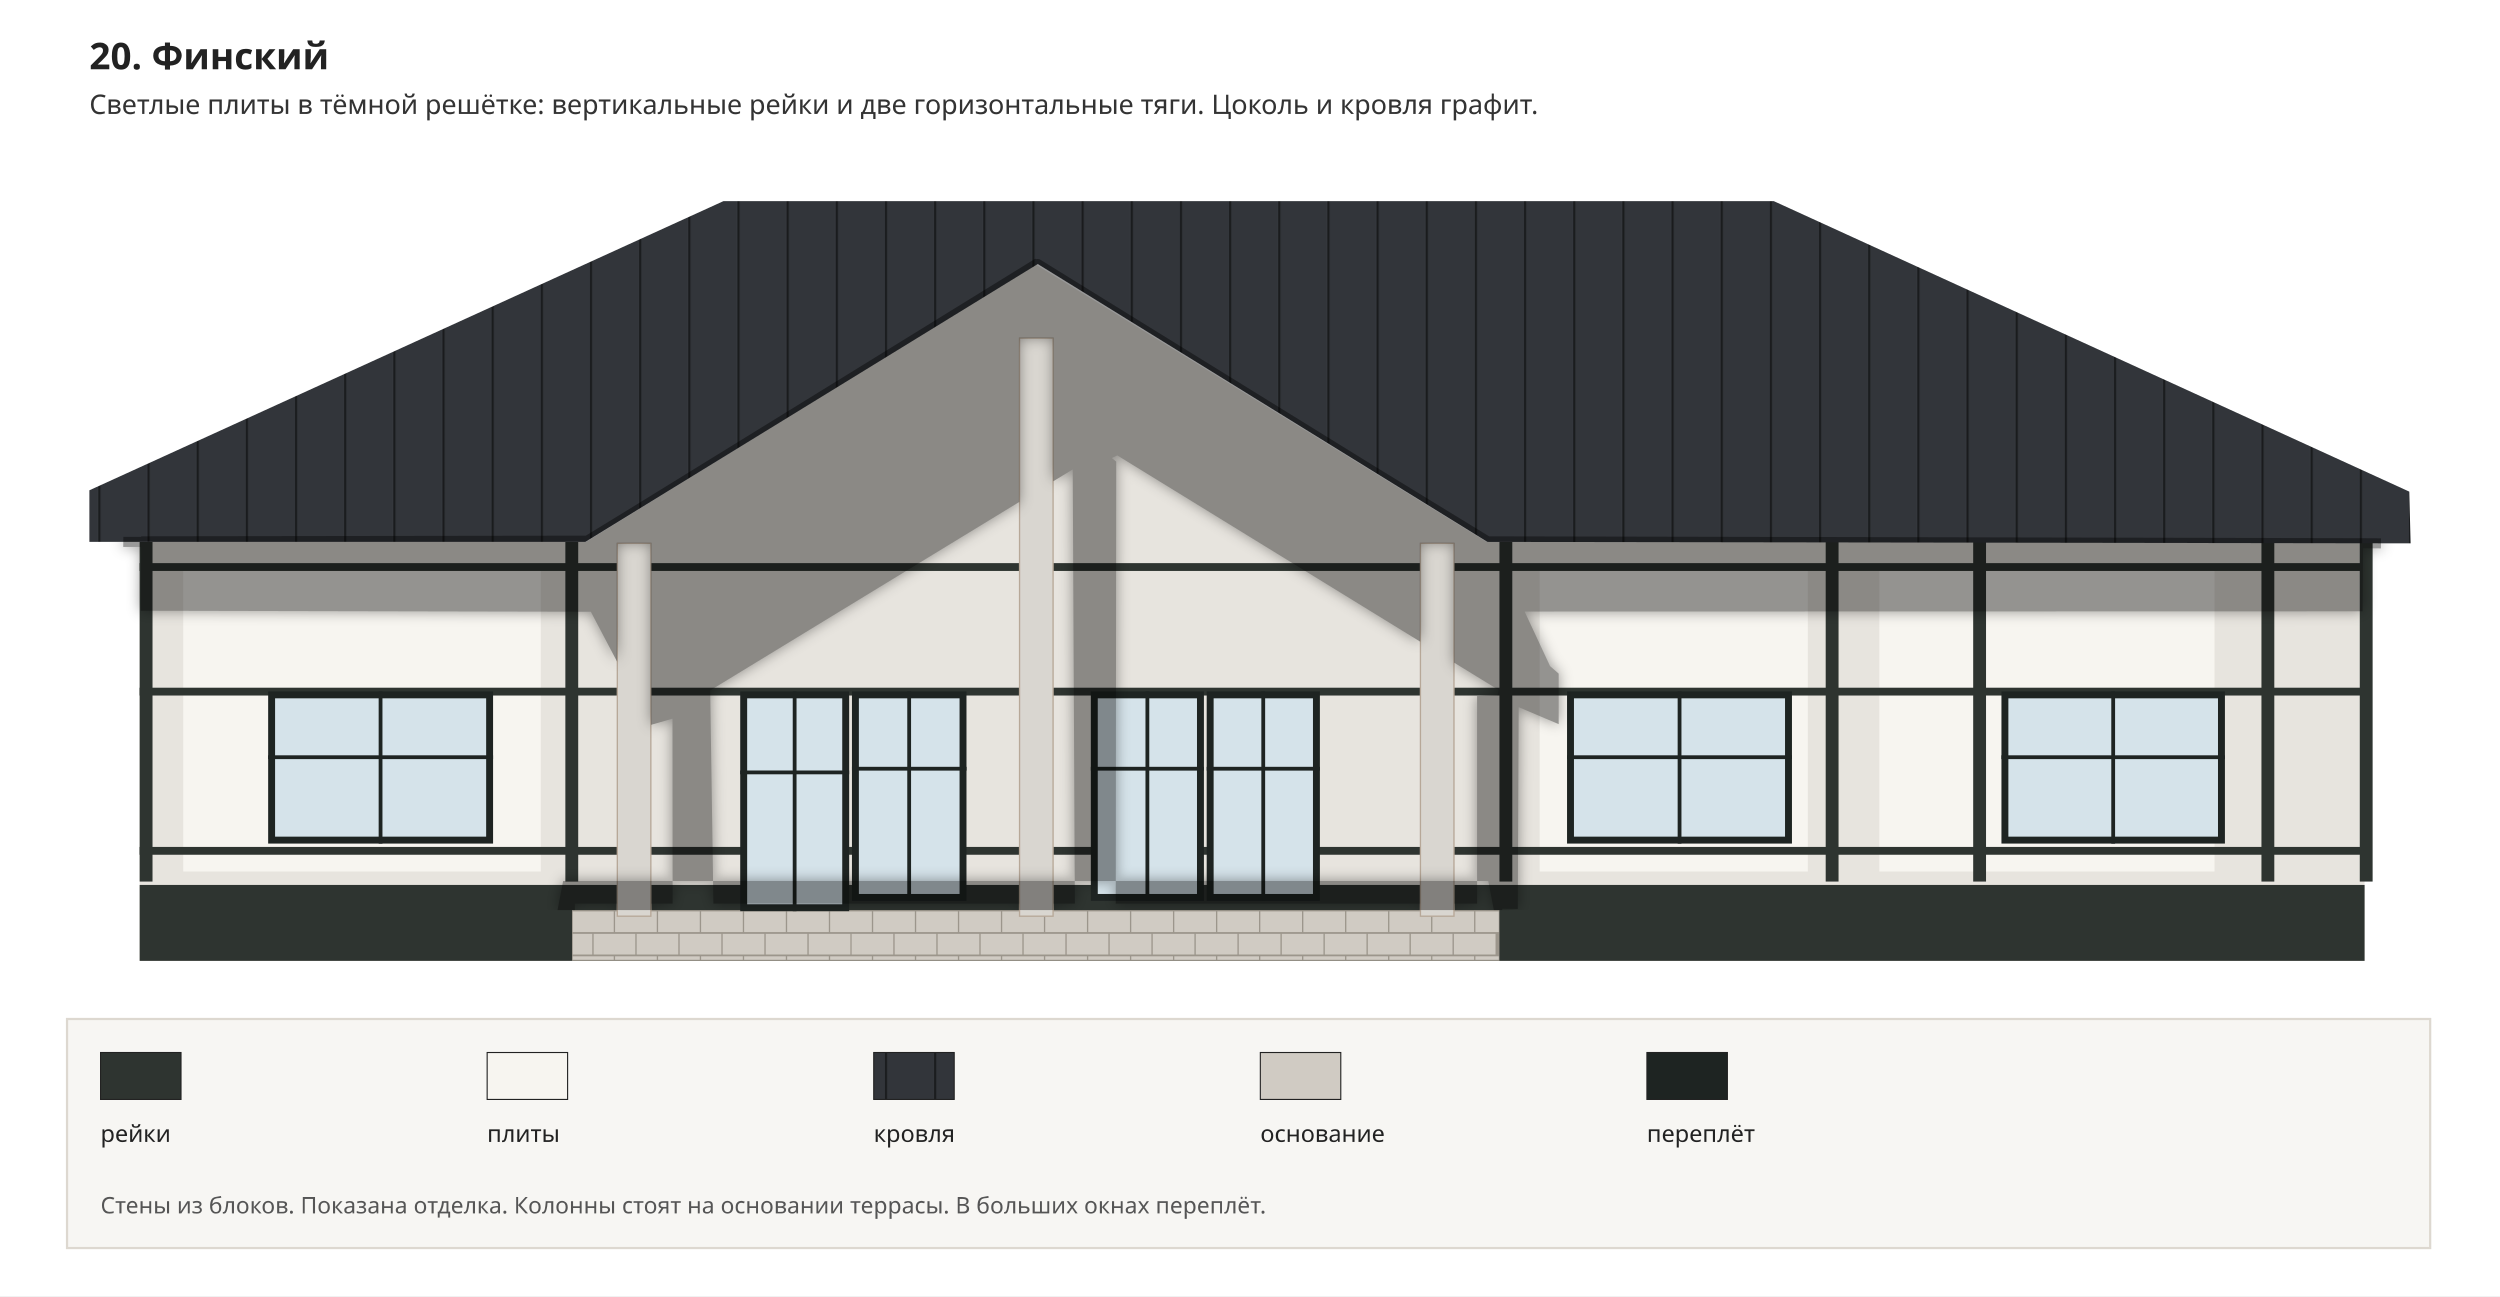
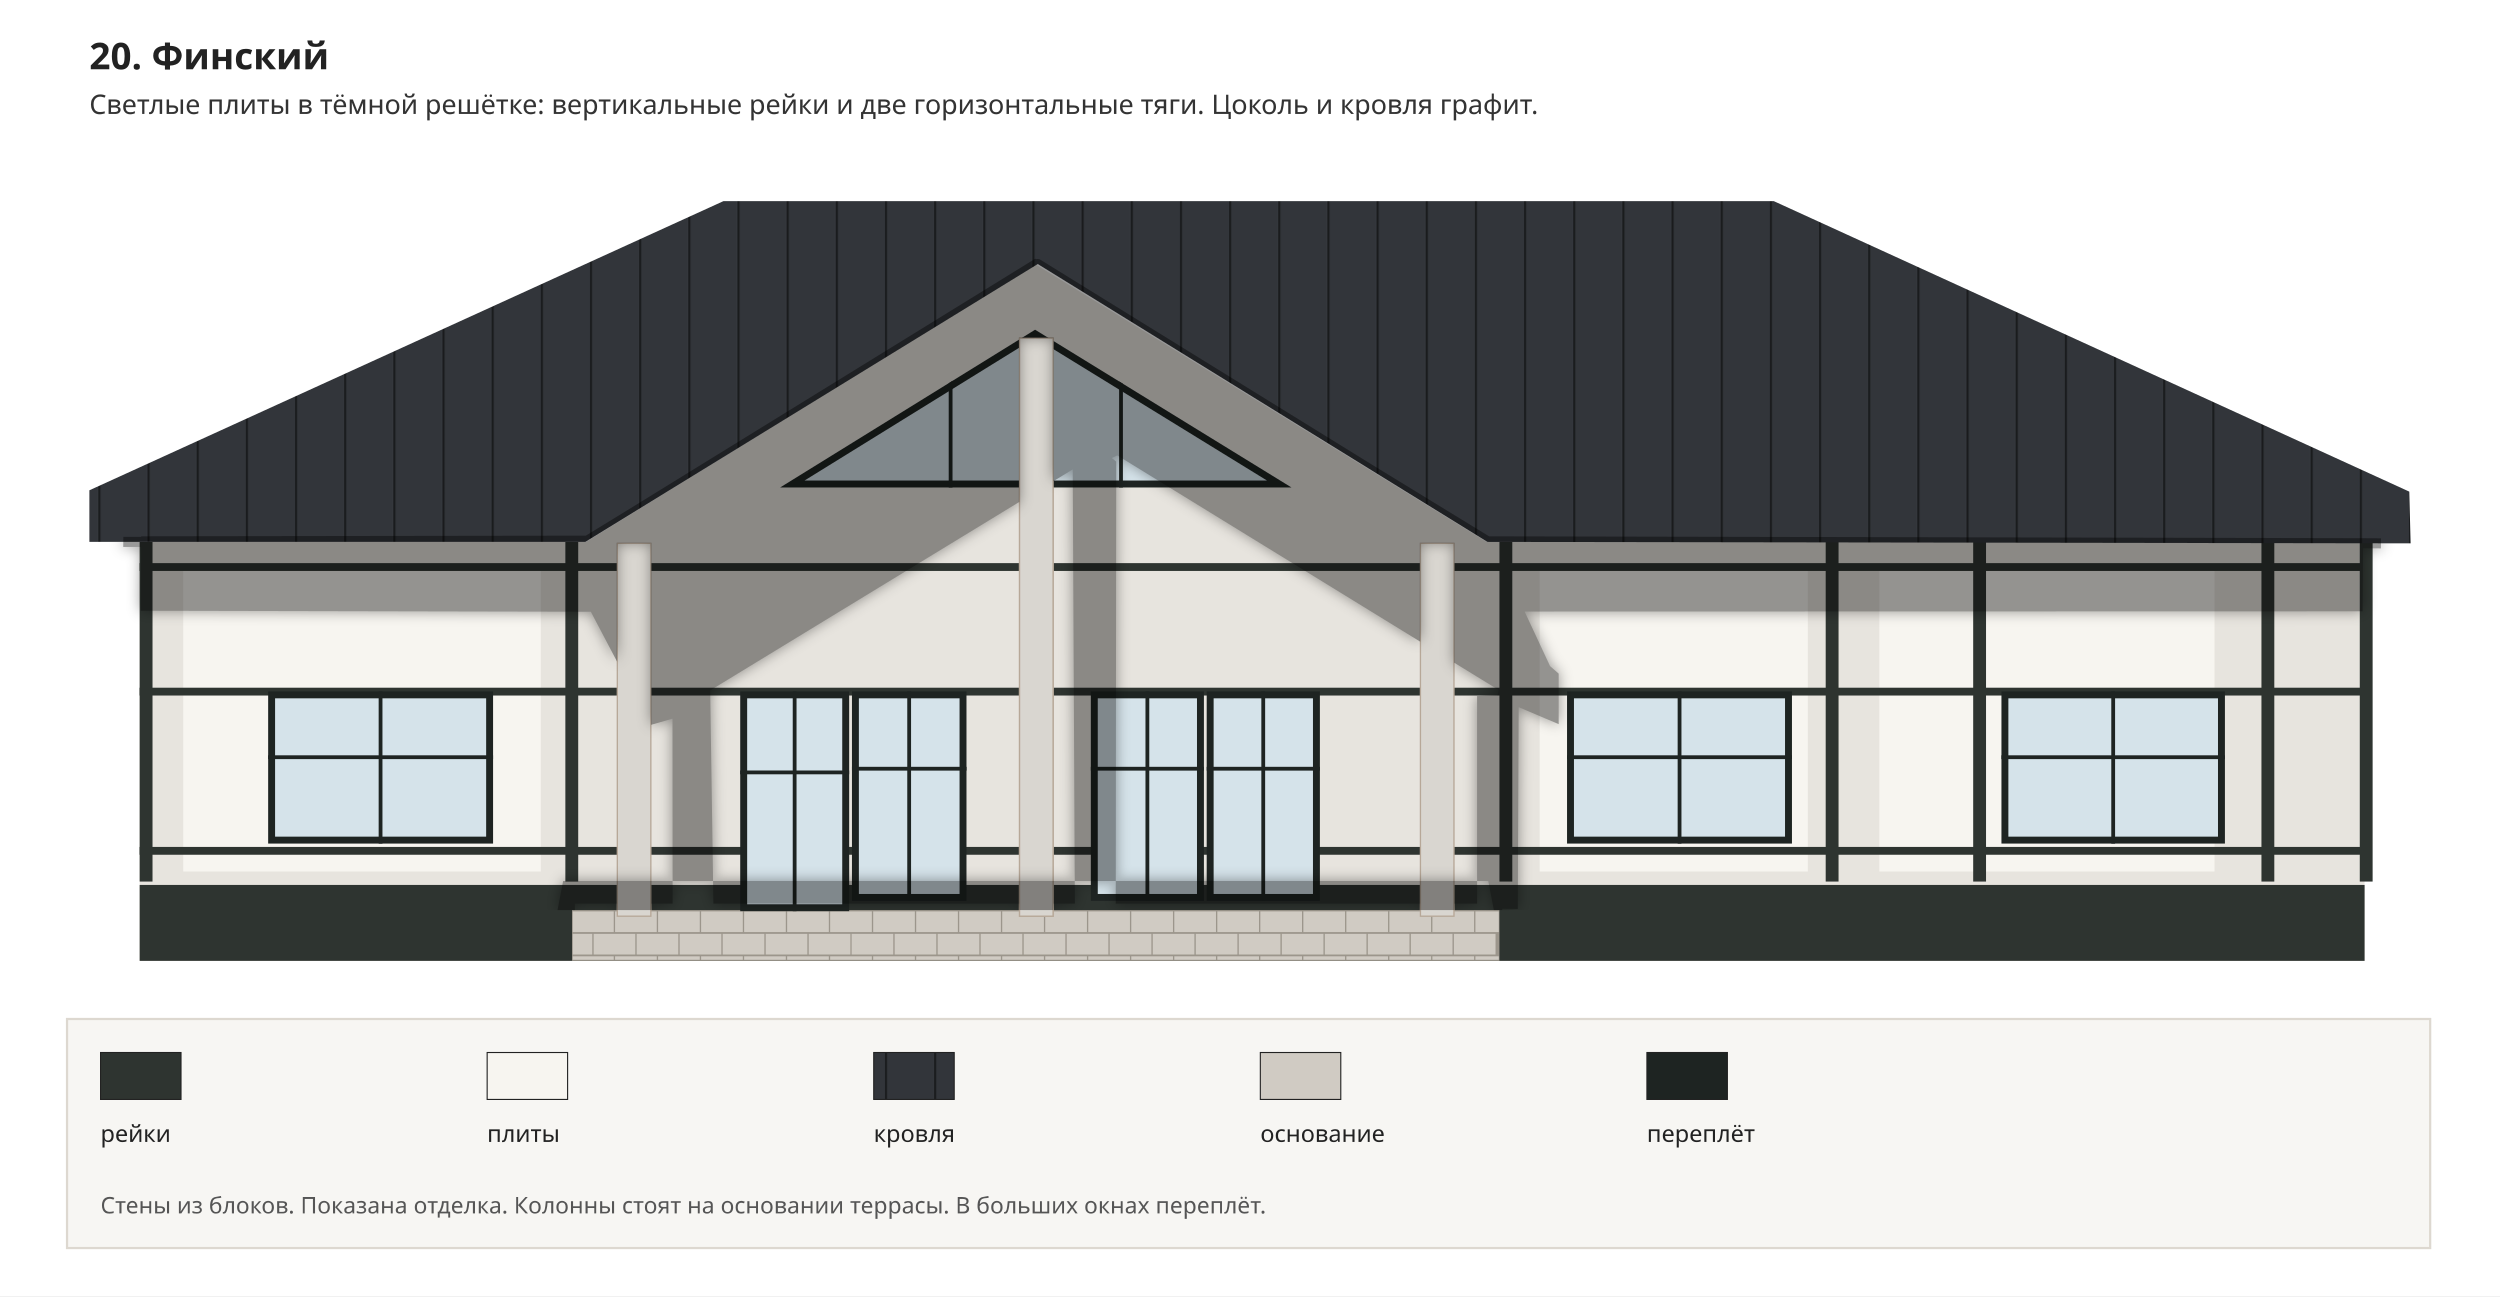
<svg xmlns="http://www.w3.org/2000/svg" width="223.75mm" height="116.0mm" viewBox="0 0 223.75 116.0">
  <rect width="100%" height="100%" fill="#ffffff" />
  <text x="8" y="6.2" font-family="sans-serif" font-size="3.3" font-weight="700" fill="#222">20. Финский</text>
  <text x="8" y="10.2" font-family="sans-serif" font-size="2.4" fill="#333">Светлые плиты в тёмной решётке: вертикальные рейки и две горизонтальные тяги. Цоколь и кровля графит.</text>
  <defs>
    <pattern id="stone" width="13.6" height="3.5" patternUnits="userSpaceOnUse">
      <rect width="13.6" height="3.5" fill="#8F877C" />
      <rect x="0.12" y="0.12" width="4.3" height="1.5" fill="#D2C4B2" />
      <rect x="4.58" y="0.12" width="5.1" height="1.5" fill="#C3B39F" />
      <rect x="9.84" y="0.12" width="3.6" height="1.5" fill="#DDD0BE" />
      <rect x="-1.6" y="1.84" width="3.8" height="1.5" fill="#C9B9A6" />
      <rect x="2.36" y="1.84" width="4.7" height="1.5" fill="#B7A690" />
      <rect x="7.22" y="1.84" width="4.0" height="1.5" fill="#D7CBB8" />
      <rect x="11.38" y="1.84" width="3.4" height="1.5" fill="#C0B09C" />
    </pattern>
    <pattern id="stoneDark" width="13.6" height="3.5" patternUnits="userSpaceOnUse">
      <rect width="13.6" height="3.5" fill="#5E5954" />
      <rect x="0.12" y="0.12" width="4.3" height="1.5" fill="#8A8178" />
      <rect x="4.58" y="0.12" width="5.1" height="1.5" fill="#756C64" />
      <rect x="9.84" y="0.12" width="3.6" height="1.5" fill="#948B82" />
      <rect x="-1.6" y="1.84" width="3.8" height="1.5" fill="#7A7168" />
      <rect x="2.36" y="1.84" width="4.7" height="1.5" fill="#6A625A" />
      <rect x="7.22" y="1.84" width="4.0" height="1.5" fill="#857C74" />
    </pattern>
    <pattern id="brick" width="5.6" height="1.7" patternUnits="userSpaceOnUse">
      <rect width="5.6" height="1.7" fill="#CDB8A6" />
      <rect x="0.08" y="0.08" width="2.55" height="0.7" fill="#8E4A38" />
      <rect x="2.78" y="0.08" width="2.55" height="0.7" fill="#7A4032" />
      <rect x="-1.25" y="0.92" width="2.55" height="0.7" fill="#964E3C" />
      <rect x="1.45" y="0.92" width="2.55" height="0.7" fill="#7A4032" />
      <rect x="4.15" y="0.92" width="2.55" height="0.7" fill="#8E4A38" />
    </pattern>
    <pattern id="brickDark" width="5.6" height="1.7" patternUnits="userSpaceOnUse">
      <rect width="5.6" height="1.7" fill="#B59A8C" />
      <rect x="0.08" y="0.08" width="2.55" height="0.7" fill="#6E382C" />
      <rect x="2.78" y="0.08" width="2.55" height="0.7" fill="#5C2E24" />
      <rect x="-1.25" y="0.92" width="2.55" height="0.7" fill="#743C30" />
      <rect x="1.45" y="0.92" width="2.55" height="0.7" fill="#5C2E24" />
      <rect x="4.15" y="0.92" width="2.55" height="0.7" fill="#6E382C" />
    </pattern>
    <pattern id="bavaria" width="5.6" height="1.7" patternUnits="userSpaceOnUse">
      <rect width="5.6" height="1.7" fill="#CDB8A6" />
      <rect x="0.08" y="0.08" width="2.55" height="0.7" fill="#8E4A38" />
      <rect x="2.78" y="0.08" width="2.55" height="0.7" fill="#C47858" />
      <rect x="-1.25" y="0.92" width="2.55" height="0.7" fill="#5C342C" />
      <rect x="1.45" y="0.92" width="2.55" height="0.7" fill="#A85A40" />
      <rect x="4.15" y="0.92" width="2.55" height="0.7" fill="#7A4032" />
    </pattern>
    <pattern id="silicate" width="5.6" height="1.7" patternUnits="userSpaceOnUse">
      <rect width="5.6" height="1.7" fill="#C5C3BC" />
      <rect x="0.08" y="0.08" width="2.55" height="0.7" fill="#E7E4DC" />
      <rect x="2.78" y="0.08" width="2.55" height="0.7" fill="#D9D6CE" />
      <rect x="-1.25" y="0.92" width="2.55" height="0.7" fill="#F2EFE8" />
      <rect x="1.45" y="0.92" width="2.55" height="0.7" fill="#E0DDD4" />
      <rect x="4.15" y="0.92" width="2.55" height="0.7" fill="#E7E4DC" />
    </pattern>
    <pattern id="siding" width="6" height="1.65" patternUnits="userSpaceOnUse">
      <rect width="6" height="1.65" fill="#B7B1A6" />
      <rect width="6" height="1.38" fill="#E3DED4" />
    </pattern>
    <pattern id="vsiding" width="2.05" height="8" patternUnits="userSpaceOnUse">
      <rect width="2.05" height="8" fill="#B7B3AA" />
      <rect width="1.88" height="8" fill="#E4E1DA" />
    </pattern>
    <pattern id="ashlar" width="9.2" height="4.6" patternUnits="userSpaceOnUse">
      <rect width="9.2" height="4.6" fill="#C8BEB0" />
      <rect x="0.12" y="0.12" width="4.3" height="2.05" fill="#E7DDD0" />
      <rect x="4.58" y="0.12" width="4.45" height="2.05" fill="#F3EBE0" />
      <rect x="-2.1" y="2.35" width="4.3" height="2.05" fill="#EFE6D8" />
      <rect x="2.36" y="2.35" width="4.5" height="2.05" fill="#E4D9C8" />
      <rect x="7.02" y="2.35" width="4.2" height="2.05" fill="#F7F1E8" />
    </pattern>
    <pattern id="tile" width="7.2" height="2.6" patternUnits="userSpaceOnUse">
      <rect width="7.2" height="2.6" fill="#6A3024" />
      <rect x="0.06" y="0.06" width="3.4" height="2.15" fill="#8C4638" />
      <rect x="3.6" y="0.06" width="3.4" height="2.15" fill="#7A3C30" />
      <rect x="-1.6" y="1.35" width="3.4" height="2.15" fill="#7A3C30" />
      <rect x="1.95" y="1.35" width="3.4" height="2.15" fill="#8C4638" />
      <rect x="5.5" y="1.35" width="3.4" height="2.15" fill="#7A3C30" />
    </pattern>
    <pattern id="tileDark" width="7.2" height="2.15" patternUnits="userSpaceOnUse">
      <rect width="7.2" height="2.15" fill="#2E3236" />
      <rect x="0.06" y="0.06" width="3.4" height="1.75" fill="#4E5256" />
      <rect x="3.6" y="0.06" width="3.4" height="1.75" fill="#3E4246" />
      <rect x="-1.6" y="1.1" width="3.4" height="1.75" fill="#3E4246" />
      <rect x="1.95" y="1.1" width="3.4" height="1.75" fill="#4E5256" />
    </pattern>
    <pattern id="seam" width="4.4" height="8" patternUnits="userSpaceOnUse">
      <rect width="4.4" height="8" fill="#32353A" />
      <rect width="0.2" height="8" fill="#1C1E20" />
    </pattern>
    <pattern id="barrel" width="2.2" height="2.4" patternUnits="userSpaceOnUse">
      <rect width="2.2" height="2.4" fill="#A84E32" />
      <path d="M0,2.15 Q1.1,1.35 2.2,2.15 L2.2,2.4 L0,2.4 Z" fill="#E8C4AE" />
      <path d="M0.15,0.15 Q1.1,1.05 2.05,0.15" fill="none" stroke="#7A3424" stroke-width="0.12" />
    </pattern>
    <clipPath id="roof">
      <path d="M64.75,18.00 L158.75,18.00 L215.63,44.00 L215.75,48.63 L133.13,48.50 L92.88,23.63 L52.38,48.50 L8.00,48.50 L8.00,43.88 Z" />
    </clipPath>
    <clipPath id="gable">
      <path d="M92.63,23.63 L133.25,48.63 L52.25,48.63 Z" />
    </clipPath>
    <clipPath id="wall">
      <rect x="12.5" y="48.5" width="199.13" height="37.50" />
    </clipPath>
    <clipPath id="wings">
      <path d="M12.5,48.5 H52.25 V86.0 H12.5 Z M133.25,48.5 H211.63 V86.0 H133.25 Z" />
    </clipPath>
    <clipPath id="center">
      <path d="M52.25,48.5 H133.25 V81.45 H52.25 Z M92.63,23.63 L133.25,48.63 L52.25,48.63 Z" />
    </clipPath>
    <clipPath id="ten-below">
      <path d="M4.00,48.50 L12.50,48.50 L52.38,48.50 L92.88,23.63 L133.13,48.50 L211.63,48.62 L220.00,48.62 L220.00,81.45 L4.00,81.45 Z" />
    </clipPath>
    <filter id="ten-blur" filterUnits="userSpaceOnUse" x="0" y="16" width="224" height="84">
      <feGaussianBlur stdDeviation="0.6" />
    </filter>
  </defs>
  <rect x="0.00" y="14.00" width="230.00" height="80.00" fill="#E7E4DE" clip-path="url(#wall)" />
  <rect x="0.00" y="14.00" width="230.00" height="80.00" fill="#E7E4DE" clip-path="url(#gable)" />
  <rect x="16.40" y="50.60" width="32.00" height="27.40" fill="#F7F5F0" />
  <rect x="137.80" y="50.60" width="24.00" height="27.40" fill="#F7F5F0" />
  <rect x="168.20" y="50.60" width="30.00" height="27.40" fill="#F7F5F0" />
  <rect x="12.50" y="48.50" width="1.15" height="30.40" fill="#2E3430" />
  <rect x="50.60" y="48.50" width="1.15" height="30.40" fill="#2E3430" />
  <rect x="134.20" y="48.50" width="1.15" height="30.40" fill="#2E3430" />
  <rect x="163.40" y="48.50" width="1.15" height="30.40" fill="#2E3430" />
  <rect x="176.60" y="48.50" width="1.15" height="30.40" fill="#2E3430" />
  <rect x="202.40" y="48.50" width="1.15" height="30.40" fill="#2E3430" />
  <rect x="211.20" y="48.50" width="1.15" height="30.40" fill="#2E3430" />
  <rect x="12.50" y="50.40" width="199.13" height="0.70" fill="#2E3430" />
  <rect x="12.50" y="61.55" width="199.13" height="0.70" fill="#2E3430" />
  <rect x="12.50" y="75.80" width="199.13" height="0.70" fill="#2E3430" />
  <rect x="12.50" y="79.20" width="199.13" height="6.80" fill="#2E3430" clip-path="url(#wall)" />
  <rect x="0.00" y="14.00" width="230.00" height="80.00" fill="url(#seam)" clip-path="url(#roof)" />
  <rect x="51.20" y="81.45" width="83.00" height="4.55" fill="#9C968C" />
  <rect x="51.26" y="81.57" width="3.67" height="1.85" fill="#D0CBC3" />
  <rect x="55.05" y="81.57" width="3.73" height="1.85" fill="#D0CBC3" />
  <rect x="58.90" y="81.57" width="3.73" height="1.85" fill="#D0CBC3" />
  <rect x="62.75" y="81.57" width="3.73" height="1.85" fill="#D0CBC3" />
  <rect x="66.60" y="81.57" width="3.73" height="1.85" fill="#D0CBC3" />
  <rect x="70.45" y="81.57" width="3.73" height="1.85" fill="#D0CBC3" />
  <rect x="74.30" y="81.57" width="3.73" height="1.85" fill="#D0CBC3" />
  <rect x="78.15" y="81.57" width="3.73" height="1.85" fill="#D0CBC3" />
  <rect x="82.00" y="81.57" width="3.73" height="1.85" fill="#D0CBC3" />
  <rect x="85.85" y="81.57" width="3.73" height="1.85" fill="#D0CBC3" />
  <rect x="89.70" y="81.57" width="3.73" height="1.85" fill="#D0CBC3" />
  <rect x="93.55" y="81.57" width="3.73" height="1.85" fill="#D0CBC3" />
  <rect x="97.40" y="81.57" width="3.73" height="1.85" fill="#D0CBC3" />
  <rect x="101.25" y="81.57" width="3.73" height="1.85" fill="#D0CBC3" />
  <rect x="105.10" y="81.57" width="3.73" height="1.85" fill="#D0CBC3" />
  <rect x="108.95" y="81.57" width="3.73" height="1.85" fill="#D0CBC3" />
  <rect x="112.80" y="81.57" width="3.73" height="1.85" fill="#D0CBC3" />
  <rect x="116.65" y="81.57" width="3.73" height="1.85" fill="#D0CBC3" />
  <rect x="120.50" y="81.57" width="3.73" height="1.85" fill="#D0CBC3" />
  <rect x="124.35" y="81.57" width="3.73" height="1.85" fill="#D0CBC3" />
  <rect x="128.20" y="81.57" width="3.73" height="1.85" fill="#D0CBC3" />
  <rect x="132.05" y="81.57" width="2.09" height="1.85" fill="#D0CBC3" />
  <rect x="51.26" y="83.58" width="1.75" height="1.85" fill="#D0CBC3" />
  <rect x="53.13" y="83.58" width="3.73" height="1.85" fill="#D0CBC3" />
  <rect x="56.98" y="83.58" width="3.73" height="1.85" fill="#D0CBC3" />
  <rect x="60.83" y="83.58" width="3.73" height="1.85" fill="#D0CBC3" />
  <rect x="64.68" y="83.58" width="3.73" height="1.85" fill="#D0CBC3" />
  <rect x="68.53" y="83.58" width="3.73" height="1.85" fill="#D0CBC3" />
  <rect x="72.38" y="83.58" width="3.73" height="1.85" fill="#D0CBC3" />
  <rect x="76.22" y="83.58" width="3.73" height="1.85" fill="#D0CBC3" />
  <rect x="80.07" y="83.58" width="3.73" height="1.85" fill="#D0CBC3" />
  <rect x="83.92" y="83.58" width="3.73" height="1.85" fill="#D0CBC3" />
  <rect x="87.77" y="83.58" width="3.73" height="1.85" fill="#D0CBC3" />
  <rect x="91.62" y="83.58" width="3.73" height="1.85" fill="#D0CBC3" />
  <rect x="95.47" y="83.58" width="3.73" height="1.85" fill="#D0CBC3" />
  <rect x="99.32" y="83.58" width="3.73" height="1.85" fill="#D0CBC3" />
  <rect x="103.17" y="83.58" width="3.73" height="1.85" fill="#D0CBC3" />
  <rect x="107.02" y="83.58" width="3.73" height="1.85" fill="#D0CBC3" />
  <rect x="110.87" y="83.58" width="3.73" height="1.85" fill="#D0CBC3" />
  <rect x="114.72" y="83.58" width="3.73" height="1.85" fill="#D0CBC3" />
  <rect x="118.57" y="83.58" width="3.73" height="1.85" fill="#D0CBC3" />
  <rect x="122.42" y="83.58" width="3.73" height="1.85" fill="#D0CBC3" />
  <rect x="126.27" y="83.58" width="3.73" height="1.85" fill="#D0CBC3" />
  <rect x="130.12" y="83.58" width="3.73" height="1.85" fill="#D0CBC3" />
  <rect x="51.26" y="85.59" width="3.67" height="0.31" fill="#D0CBC3" />
  <rect x="55.05" y="85.59" width="3.73" height="0.31" fill="#D0CBC3" />
  <rect x="58.90" y="85.59" width="3.73" height="0.31" fill="#D0CBC3" />
  <rect x="62.75" y="85.59" width="3.73" height="0.31" fill="#D0CBC3" />
  <rect x="66.60" y="85.59" width="3.73" height="0.31" fill="#D0CBC3" />
  <rect x="70.45" y="85.59" width="3.73" height="0.31" fill="#D0CBC3" />
  <rect x="74.30" y="85.59" width="3.73" height="0.31" fill="#D0CBC3" />
  <rect x="78.15" y="85.59" width="3.73" height="0.31" fill="#D0CBC3" />
  <rect x="82.00" y="85.59" width="3.73" height="0.31" fill="#D0CBC3" />
  <rect x="85.85" y="85.59" width="3.73" height="0.31" fill="#D0CBC3" />
  <rect x="89.70" y="85.59" width="3.73" height="0.31" fill="#D0CBC3" />
  <rect x="93.55" y="85.59" width="3.73" height="0.31" fill="#D0CBC3" />
  <rect x="97.40" y="85.59" width="3.73" height="0.31" fill="#D0CBC3" />
  <rect x="101.25" y="85.59" width="3.73" height="0.31" fill="#D0CBC3" />
  <rect x="105.10" y="85.59" width="3.73" height="0.31" fill="#D0CBC3" />
  <rect x="108.95" y="85.59" width="3.73" height="0.31" fill="#D0CBC3" />
  <rect x="112.80" y="85.59" width="3.73" height="0.31" fill="#D0CBC3" />
  <rect x="116.65" y="85.59" width="3.73" height="0.31" fill="#D0CBC3" />
  <rect x="120.50" y="85.59" width="3.73" height="0.31" fill="#D0CBC3" />
  <rect x="124.35" y="85.59" width="3.73" height="0.31" fill="#D0CBC3" />
  <rect x="128.20" y="85.59" width="3.73" height="0.31" fill="#D0CBC3" />
  <rect x="132.05" y="85.59" width="2.09" height="0.31" fill="#D0CBC3" />
  <rect x="55.25" y="48.63" width="3.00" height="33.37" fill="#D9D6D0" stroke="#B7A898" stroke-width="0.12" />
  <rect x="91.25" y="30.27" width="3.00" height="51.73" fill="#D9D6D0" stroke="#B7A898" stroke-width="0.12" />
  <rect x="127.13" y="48.63" width="3.00" height="33.37" fill="#D9D6D0" stroke="#B7A898" stroke-width="0.12" />
  <rect x="24.00" y="61.88" width="20.13" height="13.62" fill="#1E2422" />
  <rect x="24.62" y="62.50" width="18.89" height="12.38" fill="#D5E3EA" />
  <rect x="33.89" y="61.88" width="0.34" height="13.62" fill="#1E2422" />
  <rect x="24.00" y="67.60" width="20.13" height="0.34" fill="#1E2422" />
  <rect x="140.25" y="61.88" width="20.13" height="13.62" fill="#1E2422" />
  <rect x="140.87" y="62.50" width="18.89" height="12.38" fill="#D5E3EA" />
  <rect x="150.15" y="61.88" width="0.34" height="13.62" fill="#1E2422" />
  <rect x="140.25" y="67.60" width="20.13" height="0.34" fill="#1E2422" />
  <rect x="179.13" y="61.88" width="20.00" height="13.62" fill="#1E2422" />
  <rect x="179.75" y="62.50" width="18.76" height="12.38" fill="#D5E3EA" />
  <rect x="188.96" y="61.88" width="0.34" height="13.62" fill="#1E2422" />
  <rect x="179.13" y="67.60" width="20.00" height="0.34" fill="#1E2422" />
  <rect x="76.25" y="61.88" width="10.25" height="18.75" fill="#1E2422" />
  <rect x="76.87" y="62.50" width="9.01" height="17.51" fill="#D5E3EA" />
  <rect x="76.25" y="68.63" width="10.25" height="0.34" fill="#1E2422" />
  <rect x="81.20" y="61.88" width="0.34" height="18.75" fill="#1E2422" />
  <rect x="97.63" y="61.88" width="10.12" height="18.75" fill="#1E2422" />
  <rect x="98.25" y="62.50" width="8.88" height="17.51" fill="#D5E3EA" />
  <rect x="97.63" y="68.63" width="10.12" height="0.34" fill="#1E2422" />
  <rect x="102.52" y="61.88" width="0.34" height="18.75" fill="#1E2422" />
  <rect x="108.00" y="61.88" width="10.13" height="18.75" fill="#1E2422" />
  <rect x="108.62" y="62.50" width="8.89" height="17.51" fill="#D5E3EA" />
  <rect x="108.00" y="68.63" width="10.13" height="0.34" fill="#1E2422" />
  <rect x="112.89" y="61.88" width="0.34" height="18.75" fill="#1E2422" />
  <rect x="66.25" y="61.88" width="9.75" height="19.67" fill="#1E2422" />
  <rect x="66.87" y="62.50" width="8.51" height="18.43" fill="#D5E3EA" />
  <rect x="66.25" y="68.96" width="9.75" height="0.34" fill="#1E2422" />
  <rect x="70.95" y="61.88" width="0.34" height="19.67" fill="#1E2422" />
  <rect x="6.00" y="91.20" width="211.50" height="20.50" fill="#F7F6F3" stroke="#DDD8D0" stroke-width="0.2" />
  <rect x="9.00" y="94.20" width="7.20" height="4.20" fill="#2E3430" stroke="#222" stroke-width="0.1" />
  <text x="9.0" y="102.2" font-family="sans-serif" font-size="2.1" fill="#222">рейки</text>
  <rect x="43.60" y="94.20" width="7.20" height="4.20" fill="#F7F5F0" stroke="#222" stroke-width="0.1" />
  <text x="43.6" y="102.2" font-family="sans-serif" font-size="2.1" fill="#222">плиты</text>
  <rect x="78.20" y="94.20" width="7.20" height="4.20" fill="url(#seam)" stroke="#222" stroke-width="0.1" />
  <text x="78.2" y="102.2" font-family="sans-serif" font-size="2.1" fill="#222">кровля</text>
  <rect x="112.80" y="94.20" width="7.20" height="4.20" fill="#D0CBC3" stroke="#222" stroke-width="0.1" />
  <text x="112.8" y="102.2" font-family="sans-serif" font-size="2.1" fill="#222">основание</text>
  <rect x="147.40" y="94.20" width="7.20" height="4.20" fill="#1E2422" stroke="#222" stroke-width="0.1" />
  <text x="147.4" y="102.2" font-family="sans-serif" font-size="2.1" fill="#222">переплёт</text>
  <text x="9" y="108.6" font-family="sans-serif" font-size="2.05" fill="#555">Стены из блоков. Показана отделка. Колонны стоят на основании террасы. В больших окнах переплёт.</text>
+   <g id="gable-window">
+     <polygon points="92.64,29.51 115.59,43.63 69.82,43.63" fill="#1E2422" />
+     <polygon points="92.64,30.24 113.40,43.01 72.00,43.01" fill="#D5E3EA" />
+     <polygon points="84.91,43.63 85.25,43.63 85.25,34.08 84.91,34.30" fill="#1E2422" />
+     <polygon points="100.16,43.63 100.50,43.63 100.50,34.35 100.16,34.14" fill="#1E2422" />
+   </g>
+   <rect x="91.25" y="30.27" width="3.00" height="51.73" fill="#D9D6D0" stroke="#B7A898" stroke-width="0.12" />
  <g id="ten-mask" opacity="0.40" style="mix-blend-mode:multiply">
    <g clip-path="url(#ten-below)">
      <path id="ten-soft" filter="url(#ten-blur)" fill="#000000" d="M50.40,78.85 L133.20,78.85 L133.70,81.45 L49.90,81.45 ZM211.50,48.17 L133.27,48.00 L122.78,41.58 L93.12,23.25 L93.08,23.23 L93.04,23.21 L92.99,23.19 L92.95,23.19 L92.90,23.18 L92.86,23.18 L92.81,23.18 L92.77,23.19 L92.74,23.20 L92.66,23.15 L56.04,45.73 L52.43,47.94 L12.64,48.00 L12.64,48.05 L11.04,48.05 L11.03,48.95 L12.63,48.95 L12.60,54.66 L52.88,54.75 L55.23,59.22 L55.23,48.61 L58.27,48.61 L58.27,64.87 L60.19,64.32 L60.20,80.87 L58.27,80.87 L58.27,81.45 L91.23,81.45 L91.23,80.87 L63.85,80.87 L63.56,61.79 L91.23,44.92 L91.23,30.25 L94.27,30.25 L94.27,43.07 L96.01,42.01 L96.20,80.87 L94.27,80.87 L94.27,81.45 L127.11,81.45 L127.11,80.87 L99.86,80.87 L99.90,41.31 L99.50,40.99 L100.00,40.76 L127.11,57.43 L127.11,48.61 L130.15,48.61 L130.15,59.31 L134.14,61.76 L134.02,62.24 L132.20,62.30 L132.20,80.87 L130.15,80.87 L130.15,81.45 L134.45,81.45 L134.45,81.33 L135.84,81.35 L135.92,63.29 L139.50,64.81 L139.50,60.29 L138.73,59.62 L136.45,54.73 L211.45,54.71 L211.49,49.07 L213.09,49.08 L213.10,48.18 L213.10,48.18 L211.50,48.17 L211.50,48.17 ZM55.23,81.45 L55.23,80.87 L51.45,80.87 L51.45,81.45 L55.23,81.45 Z" />
    </g>
    <path id="ten" fill="#000000" d="M50.40,78.85 L133.20,78.85 L133.70,81.45 L49.90,81.45 ZM211.50,48.17 L133.27,48.00 L122.78,41.58 L93.12,23.25 L93.08,23.23 L93.04,23.21 L92.99,23.19 L92.95,23.19 L92.90,23.18 L92.86,23.18 L92.81,23.18 L92.77,23.19 L92.74,23.20 L92.66,23.15 L56.04,45.73 L52.43,47.94 L12.64,48.00 L12.64,48.05 L11.04,48.05 L11.03,48.95 L12.63,48.95 L12.60,54.66 L52.88,54.75 L55.23,59.22 L55.23,48.61 L58.27,48.61 L58.27,64.87 L60.19,64.32 L60.20,80.87 L58.27,80.87 L58.27,81.45 L91.23,81.45 L91.23,80.87 L63.85,80.87 L63.56,61.79 L91.23,44.92 L91.23,30.25 L94.27,30.25 L94.27,43.07 L96.01,42.01 L96.20,80.87 L94.27,80.87 L94.27,81.45 L127.11,81.45 L127.11,80.87 L99.86,80.87 L99.90,41.31 L99.50,40.99 L100.00,40.76 L127.11,57.43 L127.11,48.61 L130.15,48.61 L130.15,59.31 L134.14,61.76 L134.02,62.24 L132.20,62.30 L132.20,80.87 L130.15,80.87 L130.15,81.45 L134.45,81.45 L134.45,81.33 L135.84,81.35 L135.92,63.29 L139.50,64.81 L139.50,60.29 L138.73,59.62 L136.45,54.73 L211.45,54.71 L211.49,49.07 L213.09,49.08 L213.10,48.18 L213.10,48.18 L211.50,48.17 L211.50,48.17 ZM55.23,81.45 L55.23,80.87 L51.45,80.87 L51.45,81.45 L55.23,81.45 Z" />
  </g>
</svg>
